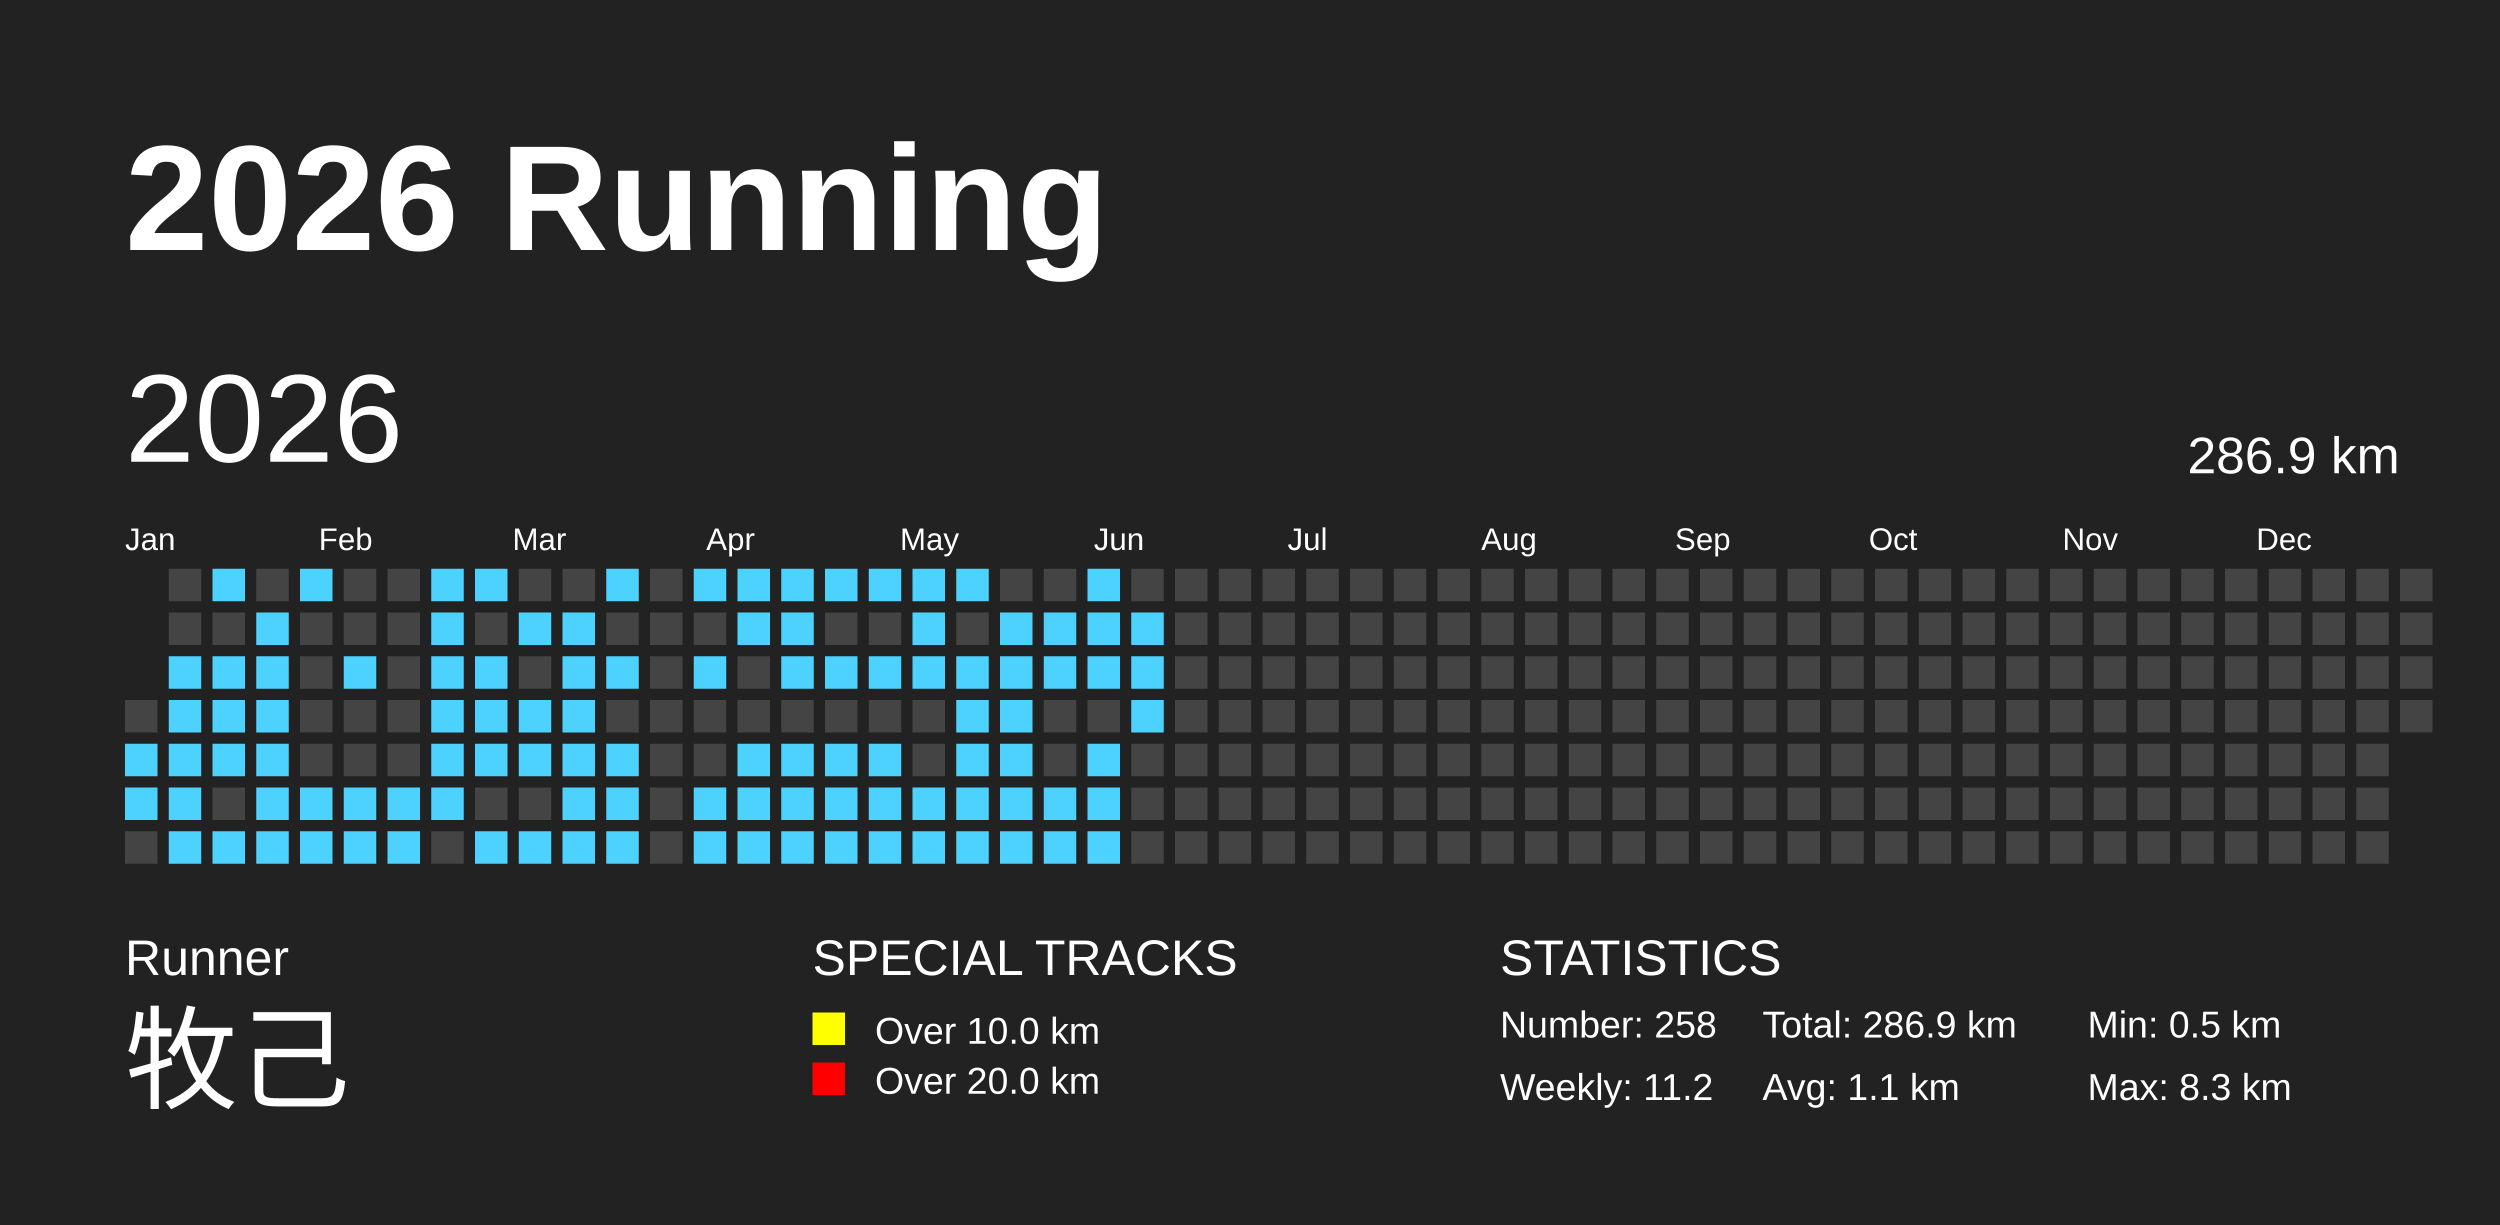
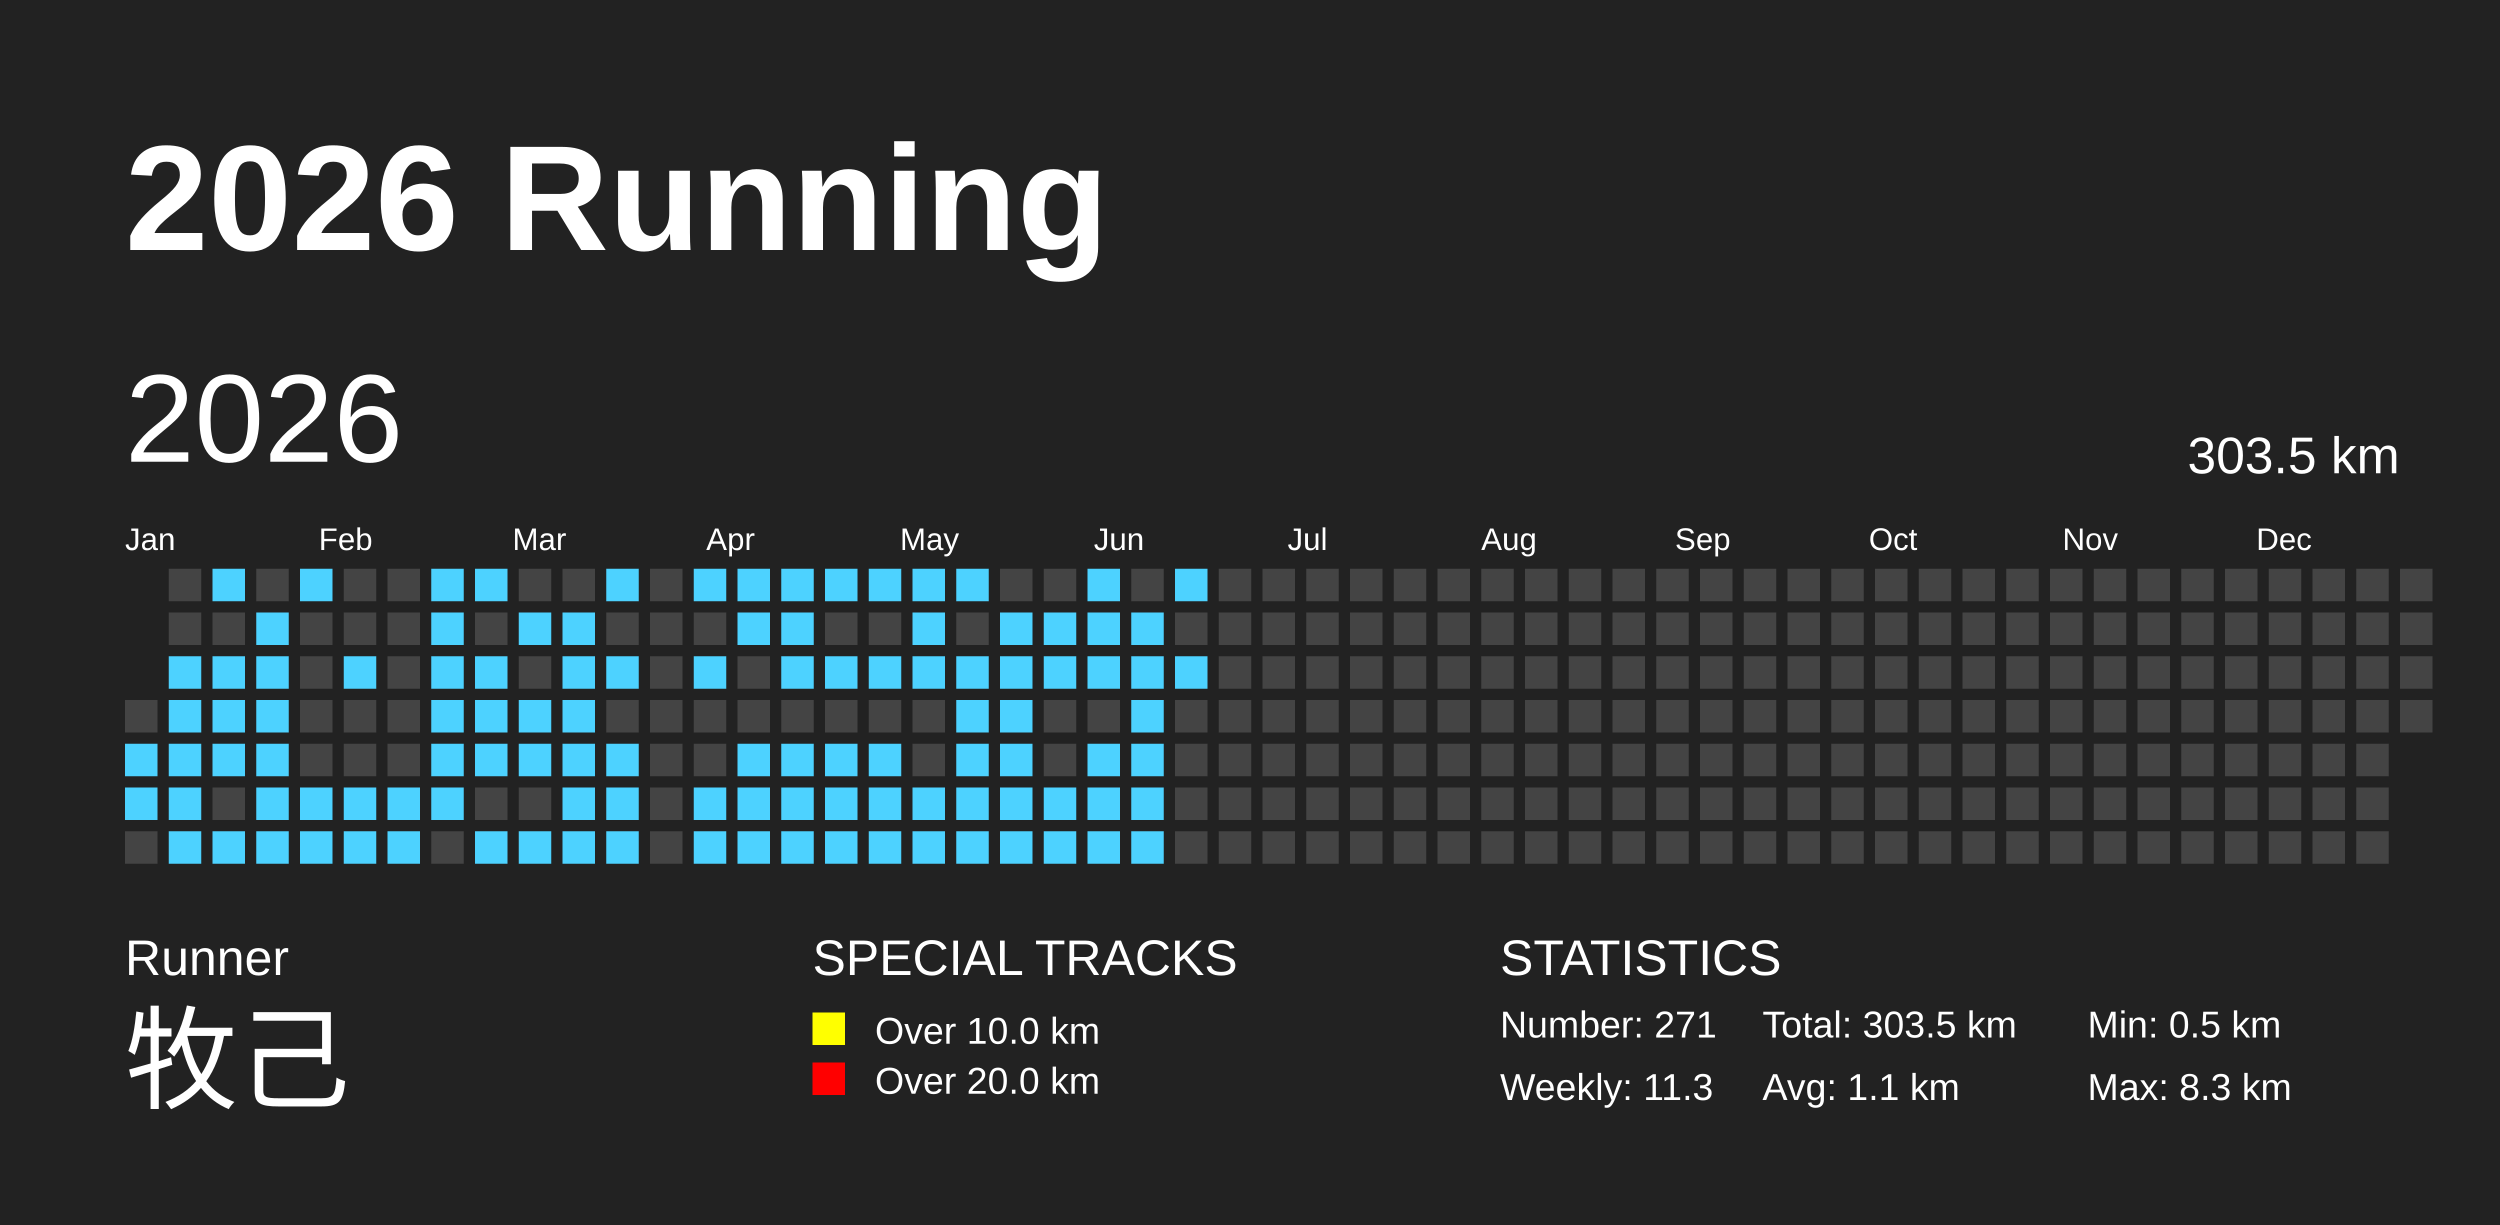
<svg xmlns="http://www.w3.org/2000/svg" baseProfile="full" height="98mm" version="1.1" viewBox="0,0,200,98" width="200mm">
  <defs />
  <rect fill="#222222" height="98" width="200" x="0" y="0" />
  <text fill="#FFFFFF" style="font-size:12px; font-family:Arial; font-weight:bold;" x="10" y="20">2026 Running</text>
  <text fill="#FFFFFF" style="font-size:4px; font-family:Arial" x="10" y="78">Runner</text>
  <text fill="#FFFFFF" style="font-size:9px; font-family:Arial" x="10" y="88">牧己</text>
  <text fill="#FFFFFF" style="font-size:4px; font-family:Arial" x="65" y="78">SPECIAL TRACKS</text>
  <rect fill="yellow" height="2.6" width="2.6" x="65" y="81" />
  <text fill="#FFFFFF" style="font-size:3px; font-family:Arial" x="70" y="83.5">Over 10.0 km</text>
  <rect fill="red" height="2.6" width="2.6" x="65" y="85" />
  <text fill="#FFFFFF" style="font-size:3px; font-family:Arial" x="70" y="87.5">Over 20.0 km</text>
  <text fill="#FFFFFF" style="font-size:4px; font-family:Arial" x="120" y="78">STATISTICS</text>
-   <text fill="#FFFFFF" style="font-size:3px; font-family:Arial" x="120" y="83">Number: 258</text>
-   <text fill="#FFFFFF" style="font-size:3px; font-family:Arial" x="120" y="88">Weekly: 11.2</text>
-   <text fill="#FFFFFF" style="font-size:3px; font-family:Arial" x="141" y="83">Total: 286.9 km</text>
+   <text fill="#FFFFFF" style="font-size:3px; font-family:Arial" x="120" y="83">Number: 271</text>
+   <text fill="#FFFFFF" style="font-size:3px; font-family:Arial" x="120" y="88">Weekly: 11.3</text>
+   <text fill="#FFFFFF" style="font-size:3px; font-family:Arial" x="141" y="83">Total: 303.5 km</text>
  <text fill="#FFFFFF" style="font-size:3px; font-family:Arial" x="141" y="88">Avg: 1.1 km</text>
  <text fill="#FFFFFF" style="font-size:3px; font-family:Arial" x="167" y="83">Min: 0.5 km</text>
  <text fill="#FFFFFF" style="font-size:3px; font-family:Arial" x="167" y="88">Max: 8.3 km</text>
  <text dominant-baseline="hanging" fill="#FFFFFF" style="font-size:10.0px; font-family:Arial;" x="10" y="30">2026</text>
-   <text dominant-baseline="hanging" fill="#FFFFFF" style="font-size:4.125px; font-family:Arial;" x="175" y="35">286.9 km</text>
+   <text dominant-baseline="hanging" fill="#FFFFFF" style="font-size:4.125px; font-family:Arial;" x="175" y="35">303.5 km</text>
  <text fill="#FFFFFF" style="font-size:2.5px; font-family:Arial" x="10.0" y="44">Jan</text>
  <text fill="#FFFFFF" style="font-size:2.5px; font-family:Arial" x="25.5" y="44">Feb</text>
  <text fill="#FFFFFF" style="font-size:2.5px; font-family:Arial" x="41.0" y="44">Mar</text>
  <text fill="#FFFFFF" style="font-size:2.5px; font-family:Arial" x="56.5" y="44">Apr</text>
  <text fill="#FFFFFF" style="font-size:2.5px; font-family:Arial" x="72.0" y="44">May</text>
  <text fill="#FFFFFF" style="font-size:2.5px; font-family:Arial" x="87.5" y="44">Jun</text>
  <text fill="#FFFFFF" style="font-size:2.5px; font-family:Arial" x="103.0" y="44">Jul</text>
  <text fill="#FFFFFF" style="font-size:2.5px; font-family:Arial" x="118.5" y="44">Aug</text>
  <text fill="#FFFFFF" style="font-size:2.5px; font-family:Arial" x="134.0" y="44">Sep</text>
  <text fill="#FFFFFF" style="font-size:2.5px; font-family:Arial" x="149.5" y="44">Oct</text>
  <text fill="#FFFFFF" style="font-size:2.5px; font-family:Arial" x="165.0" y="44">Nov</text>
  <text fill="#FFFFFF" style="font-size:2.5px; font-family:Arial" x="180.5" y="44">Dec</text>
  <rect fill="#444444" height="2.6" width="2.6" x="10.0" y="56.0" />
  <rect fill="#4DD2FF" height="2.6" width="2.6" x="10.0" y="59.5" />
  <rect fill="#4DD2FF" height="2.6" width="2.6" x="10.0" y="63.0" />
  <rect fill="#444444" height="2.6" width="2.6" x="10.0" y="66.5" />
  <rect fill="#444444" height="2.6" width="2.6" x="13.5" y="45.5" />
  <rect fill="#444444" height="2.6" width="2.6" x="13.5" y="49.0" />
  <rect fill="#4DD2FF" height="2.6" width="2.6" x="13.5" y="52.5" />
  <rect fill="#4DD2FF" height="2.6" width="2.6" x="13.5" y="56.0" />
  <rect fill="#4DD2FF" height="2.6" width="2.6" x="13.5" y="59.5" />
  <rect fill="#4DD2FF" height="2.6" width="2.6" x="13.5" y="63.0" />
  <rect fill="#4DD2FF" height="2.6" width="2.6" x="13.5" y="66.5" />
  <rect fill="#4DD2FF" height="2.6" width="2.6" x="17.0" y="45.5" />
  <rect fill="#444444" height="2.6" width="2.6" x="17.0" y="49.0" />
  <rect fill="#4DD2FF" height="2.6" width="2.6" x="17.0" y="52.5" />
  <rect fill="#4DD2FF" height="2.6" width="2.6" x="17.0" y="56.0" />
  <rect fill="#4DD2FF" height="2.6" width="2.6" x="17.0" y="59.5" />
  <rect fill="#444444" height="2.6" width="2.6" x="17.0" y="63.0" />
  <rect fill="#4DD2FF" height="2.6" width="2.6" x="17.0" y="66.5" />
  <rect fill="#444444" height="2.6" width="2.6" x="20.5" y="45.5" />
  <rect fill="#4DD2FF" height="2.6" width="2.6" x="20.5" y="49.0" />
  <rect fill="#4DD2FF" height="2.6" width="2.6" x="20.5" y="52.5" />
  <rect fill="#4DD2FF" height="2.6" width="2.6" x="20.5" y="56.0" />
  <rect fill="#4DD2FF" height="2.6" width="2.6" x="20.5" y="59.5" />
  <rect fill="#4DD2FF" height="2.6" width="2.6" x="20.5" y="63.0" />
  <rect fill="#4DD2FF" height="2.6" width="2.6" x="20.5" y="66.5" />
  <rect fill="#4DD2FF" height="2.6" width="2.6" x="24.0" y="45.5" />
  <rect fill="#444444" height="2.6" width="2.6" x="24.0" y="49.0" />
  <rect fill="#444444" height="2.6" width="2.6" x="24.0" y="52.5" />
  <rect fill="#444444" height="2.6" width="2.6" x="24.0" y="56.0" />
  <rect fill="#444444" height="2.6" width="2.6" x="24.0" y="59.5" />
  <rect fill="#4DD2FF" height="2.6" width="2.6" x="24.0" y="63.0" />
  <rect fill="#4DD2FF" height="2.6" width="2.6" x="24.0" y="66.5" />
  <rect fill="#444444" height="2.6" width="2.6" x="27.5" y="45.5" />
  <rect fill="#444444" height="2.6" width="2.6" x="27.5" y="49.0" />
  <rect fill="#4DD2FF" height="2.6" width="2.6" x="27.5" y="52.5" />
  <rect fill="#444444" height="2.6" width="2.6" x="27.5" y="56.0" />
  <rect fill="#444444" height="2.6" width="2.6" x="27.5" y="59.5" />
  <rect fill="#4DD2FF" height="2.6" width="2.6" x="27.5" y="63.0" />
  <rect fill="#4DD2FF" height="2.6" width="2.6" x="27.5" y="66.5" />
  <rect fill="#444444" height="2.6" width="2.6" x="31.0" y="45.5" />
  <rect fill="#444444" height="2.6" width="2.6" x="31.0" y="49.0" />
  <rect fill="#444444" height="2.6" width="2.6" x="31.0" y="52.5" />
  <rect fill="#444444" height="2.6" width="2.6" x="31.0" y="56.0" />
  <rect fill="#444444" height="2.6" width="2.6" x="31.0" y="59.5" />
  <rect fill="#4DD2FF" height="2.6" width="2.6" x="31.0" y="63.0" />
  <rect fill="#4DD2FF" height="2.6" width="2.6" x="31.0" y="66.5" />
  <rect fill="#4DD2FF" height="2.6" width="2.6" x="34.5" y="45.5" />
  <rect fill="#4DD2FF" height="2.6" width="2.6" x="34.5" y="49.0" />
  <rect fill="#4DD2FF" height="2.6" width="2.6" x="34.5" y="52.5" />
  <rect fill="#4DD2FF" height="2.6" width="2.6" x="34.5" y="56.0" />
  <rect fill="#4DD2FF" height="2.6" width="2.6" x="34.5" y="59.5" />
  <rect fill="#4DD2FF" height="2.6" width="2.6" x="34.5" y="63.0" />
  <rect fill="#444444" height="2.6" width="2.6" x="34.5" y="66.5" />
  <rect fill="#4DD2FF" height="2.6" width="2.6" x="38.0" y="45.5" />
  <rect fill="#444444" height="2.6" width="2.6" x="38.0" y="49.0" />
  <rect fill="#4DD2FF" height="2.6" width="2.6" x="38.0" y="52.5" />
  <rect fill="#4DD2FF" height="2.6" width="2.6" x="38.0" y="56.0" />
  <rect fill="#4DD2FF" height="2.6" width="2.6" x="38.0" y="59.5" />
  <rect fill="#444444" height="2.6" width="2.6" x="38.0" y="63.0" />
  <rect fill="#4DD2FF" height="2.6" width="2.6" x="38.0" y="66.5" />
  <rect fill="#444444" height="2.6" width="2.6" x="41.5" y="45.5" />
  <rect fill="#4DD2FF" height="2.6" width="2.6" x="41.5" y="49.0" />
  <rect fill="#444444" height="2.6" width="2.6" x="41.5" y="52.5" />
  <rect fill="#4DD2FF" height="2.6" width="2.6" x="41.5" y="56.0" />
  <rect fill="#4DD2FF" height="2.6" width="2.6" x="41.5" y="59.5" />
  <rect fill="#444444" height="2.6" width="2.6" x="41.5" y="63.0" />
  <rect fill="#4DD2FF" height="2.6" width="2.6" x="41.5" y="66.5" />
  <rect fill="#444444" height="2.6" width="2.6" x="45.0" y="45.5" />
  <rect fill="#4DD2FF" height="2.6" width="2.6" x="45.0" y="49.0" />
  <rect fill="#4DD2FF" height="2.6" width="2.6" x="45.0" y="52.5" />
  <rect fill="#4DD2FF" height="2.6" width="2.6" x="45.0" y="56.0" />
  <rect fill="#4DD2FF" height="2.6" width="2.6" x="45.0" y="59.5" />
  <rect fill="#4DD2FF" height="2.6" width="2.6" x="45.0" y="63.0" />
  <rect fill="#4DD2FF" height="2.6" width="2.6" x="45.0" y="66.5" />
  <rect fill="#4DD2FF" height="2.6" width="2.6" x="48.5" y="45.5" />
  <rect fill="#444444" height="2.6" width="2.6" x="48.5" y="49.0" />
  <rect fill="#4DD2FF" height="2.6" width="2.6" x="48.5" y="52.5" />
  <rect fill="#444444" height="2.6" width="2.6" x="48.5" y="56.0" />
  <rect fill="#4DD2FF" height="2.6" width="2.6" x="48.5" y="59.5" />
  <rect fill="#4DD2FF" height="2.6" width="2.6" x="48.5" y="63.0" />
  <rect fill="#4DD2FF" height="2.6" width="2.6" x="48.5" y="66.5" />
  <rect fill="#444444" height="2.6" width="2.6" x="52.0" y="45.5" />
  <rect fill="#444444" height="2.6" width="2.6" x="52.0" y="49.0" />
  <rect fill="#444444" height="2.6" width="2.6" x="52.0" y="52.5" />
  <rect fill="#444444" height="2.6" width="2.6" x="52.0" y="56.0" />
  <rect fill="#444444" height="2.6" width="2.6" x="52.0" y="59.5" />
  <rect fill="#444444" height="2.6" width="2.6" x="52.0" y="63.0" />
  <rect fill="#444444" height="2.6" width="2.6" x="52.0" y="66.5" />
  <rect fill="#4DD2FF" height="2.6" width="2.6" x="55.5" y="45.5" />
  <rect fill="#444444" height="2.6" width="2.6" x="55.5" y="49.0" />
  <rect fill="#4DD2FF" height="2.6" width="2.6" x="55.5" y="52.5" />
  <rect fill="#444444" height="2.6" width="2.6" x="55.5" y="56.0" />
  <rect fill="#444444" height="2.6" width="2.6" x="55.5" y="59.5" />
  <rect fill="#4DD2FF" height="2.6" width="2.6" x="55.5" y="63.0" />
  <rect fill="#4DD2FF" height="2.6" width="2.6" x="55.5" y="66.5" />
  <rect fill="#4DD2FF" height="2.6" width="2.6" x="59.0" y="45.5" />
  <rect fill="#4DD2FF" height="2.6" width="2.6" x="59.0" y="49.0" />
  <rect fill="#444444" height="2.6" width="2.6" x="59.0" y="52.5" />
  <rect fill="#444444" height="2.6" width="2.6" x="59.0" y="56.0" />
  <rect fill="#4DD2FF" height="2.6" width="2.6" x="59.0" y="59.5" />
  <rect fill="#4DD2FF" height="2.6" width="2.6" x="59.0" y="63.0" />
  <rect fill="#4DD2FF" height="2.6" width="2.6" x="59.0" y="66.5" />
  <rect fill="#4DD2FF" height="2.6" width="2.6" x="62.5" y="45.5" />
  <rect fill="#4DD2FF" height="2.6" width="2.6" x="62.5" y="49.0" />
  <rect fill="#4DD2FF" height="2.6" width="2.6" x="62.5" y="52.5" />
  <rect fill="#444444" height="2.6" width="2.6" x="62.5" y="56.0" />
  <rect fill="#4DD2FF" height="2.6" width="2.6" x="62.5" y="59.5" />
  <rect fill="#4DD2FF" height="2.6" width="2.6" x="62.5" y="63.0" />
  <rect fill="#4DD2FF" height="2.6" width="2.6" x="62.5" y="66.5" />
  <rect fill="#4DD2FF" height="2.6" width="2.6" x="66.0" y="45.5" />
  <rect fill="#444444" height="2.6" width="2.6" x="66.0" y="49.0" />
  <rect fill="#4DD2FF" height="2.6" width="2.6" x="66.0" y="52.5" />
  <rect fill="#444444" height="2.6" width="2.6" x="66.0" y="56.0" />
  <rect fill="#4DD2FF" height="2.6" width="2.6" x="66.0" y="59.5" />
  <rect fill="#4DD2FF" height="2.6" width="2.6" x="66.0" y="63.0" />
  <rect fill="#4DD2FF" height="2.6" width="2.6" x="66.0" y="66.5" />
  <rect fill="#4DD2FF" height="2.6" width="2.6" x="69.5" y="45.5" />
  <rect fill="#444444" height="2.6" width="2.6" x="69.5" y="49.0" />
  <rect fill="#4DD2FF" height="2.6" width="2.6" x="69.5" y="52.5" />
  <rect fill="#444444" height="2.6" width="2.6" x="69.5" y="56.0" />
  <rect fill="#4DD2FF" height="2.6" width="2.6" x="69.5" y="59.5" />
  <rect fill="#4DD2FF" height="2.6" width="2.6" x="69.5" y="63.0" />
  <rect fill="#4DD2FF" height="2.6" width="2.6" x="69.5" y="66.5" />
  <rect fill="#4DD2FF" height="2.6" width="2.6" x="73.0" y="45.5" />
  <rect fill="#4DD2FF" height="2.6" width="2.6" x="73.0" y="49.0" />
  <rect fill="#4DD2FF" height="2.6" width="2.6" x="73.0" y="52.5" />
  <rect fill="#444444" height="2.6" width="2.6" x="73.0" y="56.0" />
  <rect fill="#444444" height="2.6" width="2.6" x="73.0" y="59.5" />
  <rect fill="#4DD2FF" height="2.6" width="2.6" x="73.0" y="63.0" />
  <rect fill="#4DD2FF" height="2.6" width="2.6" x="73.0" y="66.5" />
  <rect fill="#4DD2FF" height="2.6" width="2.6" x="76.5" y="45.5" />
  <rect fill="#444444" height="2.6" width="2.6" x="76.5" y="49.0" />
  <rect fill="#4DD2FF" height="2.6" width="2.6" x="76.5" y="52.5" />
  <rect fill="#4DD2FF" height="2.6" width="2.6" x="76.5" y="56.0" />
  <rect fill="#4DD2FF" height="2.6" width="2.6" x="76.5" y="59.5" />
  <rect fill="#4DD2FF" height="2.6" width="2.6" x="76.5" y="63.0" />
  <rect fill="#4DD2FF" height="2.6" width="2.6" x="76.5" y="66.5" />
  <rect fill="#444444" height="2.6" width="2.6" x="80.0" y="45.5" />
  <rect fill="#4DD2FF" height="2.6" width="2.6" x="80.0" y="49.0" />
  <rect fill="#4DD2FF" height="2.6" width="2.6" x="80.0" y="52.5" />
  <rect fill="#4DD2FF" height="2.6" width="2.6" x="80.0" y="56.0" />
  <rect fill="#4DD2FF" height="2.6" width="2.6" x="80.0" y="59.5" />
  <rect fill="#4DD2FF" height="2.6" width="2.6" x="80.0" y="63.0" />
  <rect fill="#4DD2FF" height="2.6" width="2.6" x="80.0" y="66.5" />
  <rect fill="#444444" height="2.6" width="2.6" x="83.5" y="45.5" />
  <rect fill="#4DD2FF" height="2.6" width="2.6" x="83.5" y="49.0" />
  <rect fill="#4DD2FF" height="2.6" width="2.6" x="83.5" y="52.5" />
  <rect fill="#444444" height="2.6" width="2.6" x="83.5" y="56.0" />
  <rect fill="#444444" height="2.6" width="2.6" x="83.5" y="59.5" />
  <rect fill="#4DD2FF" height="2.6" width="2.6" x="83.5" y="63.0" />
  <rect fill="#4DD2FF" height="2.6" width="2.6" x="83.5" y="66.5" />
  <rect fill="#4DD2FF" height="2.6" width="2.6" x="87.0" y="45.5" />
  <rect fill="#4DD2FF" height="2.6" width="2.6" x="87.0" y="49.0" />
  <rect fill="#4DD2FF" height="2.6" width="2.6" x="87.0" y="52.5" />
  <rect fill="#444444" height="2.6" width="2.6" x="87.0" y="56.0" />
  <rect fill="#4DD2FF" height="2.6" width="2.6" x="87.0" y="59.5" />
  <rect fill="#4DD2FF" height="2.6" width="2.6" x="87.0" y="63.0" />
  <rect fill="#4DD2FF" height="2.6" width="2.6" x="87.0" y="66.5" />
  <rect fill="#444444" height="2.6" width="2.6" x="90.5" y="45.5" />
  <rect fill="#4DD2FF" height="2.6" width="2.6" x="90.5" y="49.0" />
  <rect fill="#4DD2FF" height="2.6" width="2.6" x="90.5" y="52.5" />
  <rect fill="#4DD2FF" height="2.6" width="2.6" x="90.5" y="56.0" />
-   <rect fill="#444444" height="2.6" width="2.6" x="90.5" y="59.5" />
-   <rect fill="#444444" height="2.6" width="2.6" x="90.5" y="63.0" />
-   <rect fill="#444444" height="2.6" width="2.6" x="90.5" y="66.5" />
-   <rect fill="#444444" height="2.6" width="2.6" x="94.0" y="45.5" />
+   <rect fill="#4DD2FF" height="2.6" width="2.6" x="90.5" y="59.5" />
+   <rect fill="#4DD2FF" height="2.6" width="2.6" x="90.5" y="63.0" />
+   <rect fill="#4DD2FF" height="2.6" width="2.6" x="90.5" y="66.5" />
+   <rect fill="#4DD2FF" height="2.6" width="2.6" x="94.0" y="45.5" />
  <rect fill="#444444" height="2.6" width="2.6" x="94.0" y="49.0" />
-   <rect fill="#444444" height="2.6" width="2.6" x="94.0" y="52.5" />
+   <rect fill="#4DD2FF" height="2.6" width="2.6" x="94.0" y="52.5" />
  <rect fill="#444444" height="2.6" width="2.6" x="94.0" y="56.0" />
  <rect fill="#444444" height="2.6" width="2.6" x="94.0" y="59.5" />
  <rect fill="#444444" height="2.6" width="2.6" x="94.0" y="63.0" />
  <rect fill="#444444" height="2.6" width="2.6" x="94.0" y="66.5" />
  <rect fill="#444444" height="2.6" width="2.6" x="97.5" y="45.5" />
  <rect fill="#444444" height="2.6" width="2.6" x="97.5" y="49.0" />
  <rect fill="#444444" height="2.6" width="2.6" x="97.5" y="52.5" />
  <rect fill="#444444" height="2.6" width="2.6" x="97.5" y="56.0" />
  <rect fill="#444444" height="2.6" width="2.6" x="97.5" y="59.5" />
  <rect fill="#444444" height="2.6" width="2.6" x="97.5" y="63.0" />
  <rect fill="#444444" height="2.6" width="2.6" x="97.5" y="66.5" />
  <rect fill="#444444" height="2.6" width="2.6" x="101.0" y="45.5" />
  <rect fill="#444444" height="2.6" width="2.6" x="101.0" y="49.0" />
  <rect fill="#444444" height="2.6" width="2.6" x="101.0" y="52.5" />
  <rect fill="#444444" height="2.6" width="2.6" x="101.0" y="56.0" />
  <rect fill="#444444" height="2.6" width="2.6" x="101.0" y="59.5" />
  <rect fill="#444444" height="2.6" width="2.6" x="101.0" y="63.0" />
  <rect fill="#444444" height="2.6" width="2.6" x="101.0" y="66.5" />
  <rect fill="#444444" height="2.6" width="2.6" x="104.5" y="45.5" />
  <rect fill="#444444" height="2.6" width="2.6" x="104.5" y="49.0" />
  <rect fill="#444444" height="2.6" width="2.6" x="104.5" y="52.5" />
  <rect fill="#444444" height="2.6" width="2.6" x="104.5" y="56.0" />
  <rect fill="#444444" height="2.6" width="2.6" x="104.5" y="59.5" />
  <rect fill="#444444" height="2.6" width="2.6" x="104.5" y="63.0" />
  <rect fill="#444444" height="2.6" width="2.6" x="104.5" y="66.5" />
  <rect fill="#444444" height="2.6" width="2.6" x="108.0" y="45.5" />
  <rect fill="#444444" height="2.6" width="2.6" x="108.0" y="49.0" />
  <rect fill="#444444" height="2.6" width="2.6" x="108.0" y="52.5" />
  <rect fill="#444444" height="2.6" width="2.6" x="108.0" y="56.0" />
  <rect fill="#444444" height="2.6" width="2.6" x="108.0" y="59.5" />
  <rect fill="#444444" height="2.6" width="2.6" x="108.0" y="63.0" />
  <rect fill="#444444" height="2.6" width="2.6" x="108.0" y="66.5" />
  <rect fill="#444444" height="2.6" width="2.6" x="111.5" y="45.5" />
  <rect fill="#444444" height="2.6" width="2.6" x="111.5" y="49.0" />
  <rect fill="#444444" height="2.6" width="2.6" x="111.5" y="52.5" />
  <rect fill="#444444" height="2.6" width="2.6" x="111.5" y="56.0" />
  <rect fill="#444444" height="2.6" width="2.6" x="111.5" y="59.5" />
  <rect fill="#444444" height="2.6" width="2.6" x="111.5" y="63.0" />
  <rect fill="#444444" height="2.6" width="2.6" x="111.5" y="66.5" />
  <rect fill="#444444" height="2.6" width="2.6" x="115.0" y="45.5" />
  <rect fill="#444444" height="2.6" width="2.6" x="115.0" y="49.0" />
  <rect fill="#444444" height="2.6" width="2.6" x="115.0" y="52.5" />
  <rect fill="#444444" height="2.6" width="2.6" x="115.0" y="56.0" />
  <rect fill="#444444" height="2.6" width="2.6" x="115.0" y="59.5" />
  <rect fill="#444444" height="2.6" width="2.6" x="115.0" y="63.0" />
  <rect fill="#444444" height="2.6" width="2.6" x="115.0" y="66.5" />
  <rect fill="#444444" height="2.6" width="2.6" x="118.5" y="45.5" />
  <rect fill="#444444" height="2.6" width="2.6" x="118.5" y="49.0" />
  <rect fill="#444444" height="2.6" width="2.6" x="118.5" y="52.5" />
  <rect fill="#444444" height="2.6" width="2.6" x="118.5" y="56.0" />
  <rect fill="#444444" height="2.6" width="2.6" x="118.5" y="59.5" />
  <rect fill="#444444" height="2.6" width="2.6" x="118.5" y="63.0" />
  <rect fill="#444444" height="2.6" width="2.6" x="118.5" y="66.5" />
  <rect fill="#444444" height="2.6" width="2.6" x="122.0" y="45.5" />
  <rect fill="#444444" height="2.6" width="2.6" x="122.0" y="49.0" />
  <rect fill="#444444" height="2.6" width="2.6" x="122.0" y="52.5" />
  <rect fill="#444444" height="2.6" width="2.6" x="122.0" y="56.0" />
  <rect fill="#444444" height="2.6" width="2.6" x="122.0" y="59.5" />
  <rect fill="#444444" height="2.6" width="2.6" x="122.0" y="63.0" />
  <rect fill="#444444" height="2.6" width="2.6" x="122.0" y="66.5" />
  <rect fill="#444444" height="2.6" width="2.6" x="125.5" y="45.5" />
  <rect fill="#444444" height="2.6" width="2.6" x="125.5" y="49.0" />
  <rect fill="#444444" height="2.6" width="2.6" x="125.5" y="52.5" />
  <rect fill="#444444" height="2.6" width="2.6" x="125.5" y="56.0" />
  <rect fill="#444444" height="2.6" width="2.6" x="125.5" y="59.5" />
  <rect fill="#444444" height="2.6" width="2.6" x="125.5" y="63.0" />
  <rect fill="#444444" height="2.6" width="2.6" x="125.5" y="66.5" />
  <rect fill="#444444" height="2.6" width="2.6" x="129.0" y="45.5" />
  <rect fill="#444444" height="2.6" width="2.6" x="129.0" y="49.0" />
  <rect fill="#444444" height="2.6" width="2.6" x="129.0" y="52.5" />
  <rect fill="#444444" height="2.6" width="2.6" x="129.0" y="56.0" />
  <rect fill="#444444" height="2.6" width="2.6" x="129.0" y="59.5" />
  <rect fill="#444444" height="2.6" width="2.6" x="129.0" y="63.0" />
  <rect fill="#444444" height="2.6" width="2.6" x="129.0" y="66.5" />
  <rect fill="#444444" height="2.6" width="2.6" x="132.5" y="45.5" />
  <rect fill="#444444" height="2.6" width="2.6" x="132.5" y="49.0" />
  <rect fill="#444444" height="2.6" width="2.6" x="132.5" y="52.5" />
  <rect fill="#444444" height="2.6" width="2.6" x="132.5" y="56.0" />
  <rect fill="#444444" height="2.6" width="2.6" x="132.5" y="59.5" />
  <rect fill="#444444" height="2.6" width="2.6" x="132.5" y="63.0" />
  <rect fill="#444444" height="2.6" width="2.6" x="132.5" y="66.5" />
  <rect fill="#444444" height="2.6" width="2.6" x="136.0" y="45.5" />
  <rect fill="#444444" height="2.6" width="2.6" x="136.0" y="49.0" />
  <rect fill="#444444" height="2.6" width="2.6" x="136.0" y="52.5" />
  <rect fill="#444444" height="2.6" width="2.6" x="136.0" y="56.0" />
  <rect fill="#444444" height="2.6" width="2.6" x="136.0" y="59.5" />
  <rect fill="#444444" height="2.6" width="2.6" x="136.0" y="63.0" />
  <rect fill="#444444" height="2.6" width="2.6" x="136.0" y="66.5" />
  <rect fill="#444444" height="2.6" width="2.6" x="139.5" y="45.5" />
  <rect fill="#444444" height="2.6" width="2.6" x="139.5" y="49.0" />
  <rect fill="#444444" height="2.6" width="2.6" x="139.5" y="52.5" />
  <rect fill="#444444" height="2.6" width="2.6" x="139.5" y="56.0" />
  <rect fill="#444444" height="2.6" width="2.6" x="139.5" y="59.5" />
  <rect fill="#444444" height="2.6" width="2.6" x="139.5" y="63.0" />
  <rect fill="#444444" height="2.6" width="2.6" x="139.5" y="66.5" />
  <rect fill="#444444" height="2.6" width="2.6" x="143.0" y="45.5" />
  <rect fill="#444444" height="2.6" width="2.6" x="143.0" y="49.0" />
  <rect fill="#444444" height="2.6" width="2.6" x="143.0" y="52.5" />
  <rect fill="#444444" height="2.6" width="2.6" x="143.0" y="56.0" />
  <rect fill="#444444" height="2.6" width="2.6" x="143.0" y="59.5" />
  <rect fill="#444444" height="2.6" width="2.6" x="143.0" y="63.0" />
  <rect fill="#444444" height="2.6" width="2.6" x="143.0" y="66.5" />
  <rect fill="#444444" height="2.6" width="2.6" x="146.5" y="45.5" />
  <rect fill="#444444" height="2.6" width="2.6" x="146.5" y="49.0" />
  <rect fill="#444444" height="2.6" width="2.6" x="146.5" y="52.5" />
  <rect fill="#444444" height="2.6" width="2.6" x="146.5" y="56.0" />
  <rect fill="#444444" height="2.6" width="2.6" x="146.5" y="59.5" />
  <rect fill="#444444" height="2.6" width="2.6" x="146.5" y="63.0" />
  <rect fill="#444444" height="2.6" width="2.6" x="146.5" y="66.5" />
  <rect fill="#444444" height="2.6" width="2.6" x="150.0" y="45.5" />
  <rect fill="#444444" height="2.6" width="2.6" x="150.0" y="49.0" />
  <rect fill="#444444" height="2.6" width="2.6" x="150.0" y="52.5" />
  <rect fill="#444444" height="2.6" width="2.6" x="150.0" y="56.0" />
  <rect fill="#444444" height="2.6" width="2.6" x="150.0" y="59.5" />
  <rect fill="#444444" height="2.6" width="2.6" x="150.0" y="63.0" />
  <rect fill="#444444" height="2.6" width="2.6" x="150.0" y="66.5" />
  <rect fill="#444444" height="2.6" width="2.6" x="153.5" y="45.5" />
  <rect fill="#444444" height="2.6" width="2.6" x="153.5" y="49.0" />
  <rect fill="#444444" height="2.6" width="2.6" x="153.5" y="52.5" />
  <rect fill="#444444" height="2.6" width="2.6" x="153.5" y="56.0" />
  <rect fill="#444444" height="2.6" width="2.6" x="153.5" y="59.5" />
  <rect fill="#444444" height="2.6" width="2.6" x="153.5" y="63.0" />
  <rect fill="#444444" height="2.6" width="2.6" x="153.5" y="66.5" />
  <rect fill="#444444" height="2.6" width="2.6" x="157.0" y="45.5" />
  <rect fill="#444444" height="2.6" width="2.6" x="157.0" y="49.0" />
  <rect fill="#444444" height="2.6" width="2.6" x="157.0" y="52.5" />
  <rect fill="#444444" height="2.6" width="2.6" x="157.0" y="56.0" />
  <rect fill="#444444" height="2.6" width="2.6" x="157.0" y="59.5" />
  <rect fill="#444444" height="2.6" width="2.6" x="157.0" y="63.0" />
  <rect fill="#444444" height="2.6" width="2.6" x="157.0" y="66.5" />
  <rect fill="#444444" height="2.6" width="2.6" x="160.5" y="45.5" />
  <rect fill="#444444" height="2.6" width="2.6" x="160.5" y="49.0" />
  <rect fill="#444444" height="2.6" width="2.6" x="160.5" y="52.5" />
  <rect fill="#444444" height="2.6" width="2.6" x="160.5" y="56.0" />
  <rect fill="#444444" height="2.6" width="2.6" x="160.5" y="59.5" />
  <rect fill="#444444" height="2.6" width="2.6" x="160.5" y="63.0" />
  <rect fill="#444444" height="2.6" width="2.6" x="160.5" y="66.5" />
  <rect fill="#444444" height="2.6" width="2.6" x="164.0" y="45.5" />
  <rect fill="#444444" height="2.6" width="2.6" x="164.0" y="49.0" />
  <rect fill="#444444" height="2.6" width="2.6" x="164.0" y="52.5" />
  <rect fill="#444444" height="2.6" width="2.6" x="164.0" y="56.0" />
  <rect fill="#444444" height="2.6" width="2.6" x="164.0" y="59.5" />
  <rect fill="#444444" height="2.6" width="2.6" x="164.0" y="63.0" />
  <rect fill="#444444" height="2.6" width="2.6" x="164.0" y="66.5" />
  <rect fill="#444444" height="2.6" width="2.6" x="167.5" y="45.5" />
  <rect fill="#444444" height="2.6" width="2.6" x="167.5" y="49.0" />
  <rect fill="#444444" height="2.6" width="2.6" x="167.5" y="52.5" />
  <rect fill="#444444" height="2.6" width="2.6" x="167.5" y="56.0" />
  <rect fill="#444444" height="2.6" width="2.6" x="167.5" y="59.5" />
  <rect fill="#444444" height="2.6" width="2.6" x="167.5" y="63.0" />
  <rect fill="#444444" height="2.6" width="2.6" x="167.5" y="66.5" />
  <rect fill="#444444" height="2.6" width="2.6" x="171.0" y="45.5" />
  <rect fill="#444444" height="2.6" width="2.6" x="171.0" y="49.0" />
  <rect fill="#444444" height="2.6" width="2.6" x="171.0" y="52.5" />
  <rect fill="#444444" height="2.6" width="2.6" x="171.0" y="56.0" />
  <rect fill="#444444" height="2.6" width="2.6" x="171.0" y="59.5" />
  <rect fill="#444444" height="2.6" width="2.6" x="171.0" y="63.0" />
  <rect fill="#444444" height="2.6" width="2.6" x="171.0" y="66.5" />
  <rect fill="#444444" height="2.6" width="2.6" x="174.5" y="45.5" />
  <rect fill="#444444" height="2.6" width="2.6" x="174.5" y="49.0" />
  <rect fill="#444444" height="2.6" width="2.6" x="174.5" y="52.5" />
  <rect fill="#444444" height="2.6" width="2.6" x="174.5" y="56.0" />
  <rect fill="#444444" height="2.6" width="2.6" x="174.5" y="59.5" />
  <rect fill="#444444" height="2.6" width="2.6" x="174.5" y="63.0" />
  <rect fill="#444444" height="2.6" width="2.6" x="174.5" y="66.5" />
  <rect fill="#444444" height="2.6" width="2.6" x="178.0" y="45.5" />
  <rect fill="#444444" height="2.6" width="2.6" x="178.0" y="49.0" />
  <rect fill="#444444" height="2.6" width="2.6" x="178.0" y="52.5" />
  <rect fill="#444444" height="2.6" width="2.6" x="178.0" y="56.0" />
  <rect fill="#444444" height="2.6" width="2.6" x="178.0" y="59.5" />
  <rect fill="#444444" height="2.6" width="2.6" x="178.0" y="63.0" />
  <rect fill="#444444" height="2.6" width="2.6" x="178.0" y="66.5" />
  <rect fill="#444444" height="2.6" width="2.6" x="181.5" y="45.5" />
  <rect fill="#444444" height="2.6" width="2.6" x="181.5" y="49.0" />
  <rect fill="#444444" height="2.6" width="2.6" x="181.5" y="52.5" />
  <rect fill="#444444" height="2.6" width="2.6" x="181.5" y="56.0" />
  <rect fill="#444444" height="2.6" width="2.6" x="181.5" y="59.5" />
  <rect fill="#444444" height="2.6" width="2.6" x="181.5" y="63.0" />
  <rect fill="#444444" height="2.6" width="2.6" x="181.5" y="66.5" />
  <rect fill="#444444" height="2.6" width="2.6" x="185.0" y="45.5" />
  <rect fill="#444444" height="2.6" width="2.6" x="185.0" y="49.0" />
  <rect fill="#444444" height="2.6" width="2.6" x="185.0" y="52.5" />
  <rect fill="#444444" height="2.6" width="2.6" x="185.0" y="56.0" />
  <rect fill="#444444" height="2.6" width="2.6" x="185.0" y="59.5" />
  <rect fill="#444444" height="2.6" width="2.6" x="185.0" y="63.0" />
  <rect fill="#444444" height="2.6" width="2.6" x="185.0" y="66.5" />
  <rect fill="#444444" height="2.6" width="2.6" x="188.5" y="45.5" />
  <rect fill="#444444" height="2.6" width="2.6" x="188.5" y="49.0" />
  <rect fill="#444444" height="2.6" width="2.6" x="188.5" y="52.5" />
  <rect fill="#444444" height="2.6" width="2.6" x="188.5" y="56.0" />
  <rect fill="#444444" height="2.6" width="2.6" x="188.5" y="59.5" />
  <rect fill="#444444" height="2.6" width="2.6" x="188.5" y="63.0" />
  <rect fill="#444444" height="2.6" width="2.6" x="188.5" y="66.5" />
  <rect fill="#444444" height="2.6" width="2.6" x="192.0" y="45.5" />
  <rect fill="#444444" height="2.6" width="2.6" x="192.0" y="49.0" />
  <rect fill="#444444" height="2.6" width="2.6" x="192.0" y="52.5" />
  <rect fill="#444444" height="2.6" width="2.6" x="192.0" y="56.0" />
</svg>
